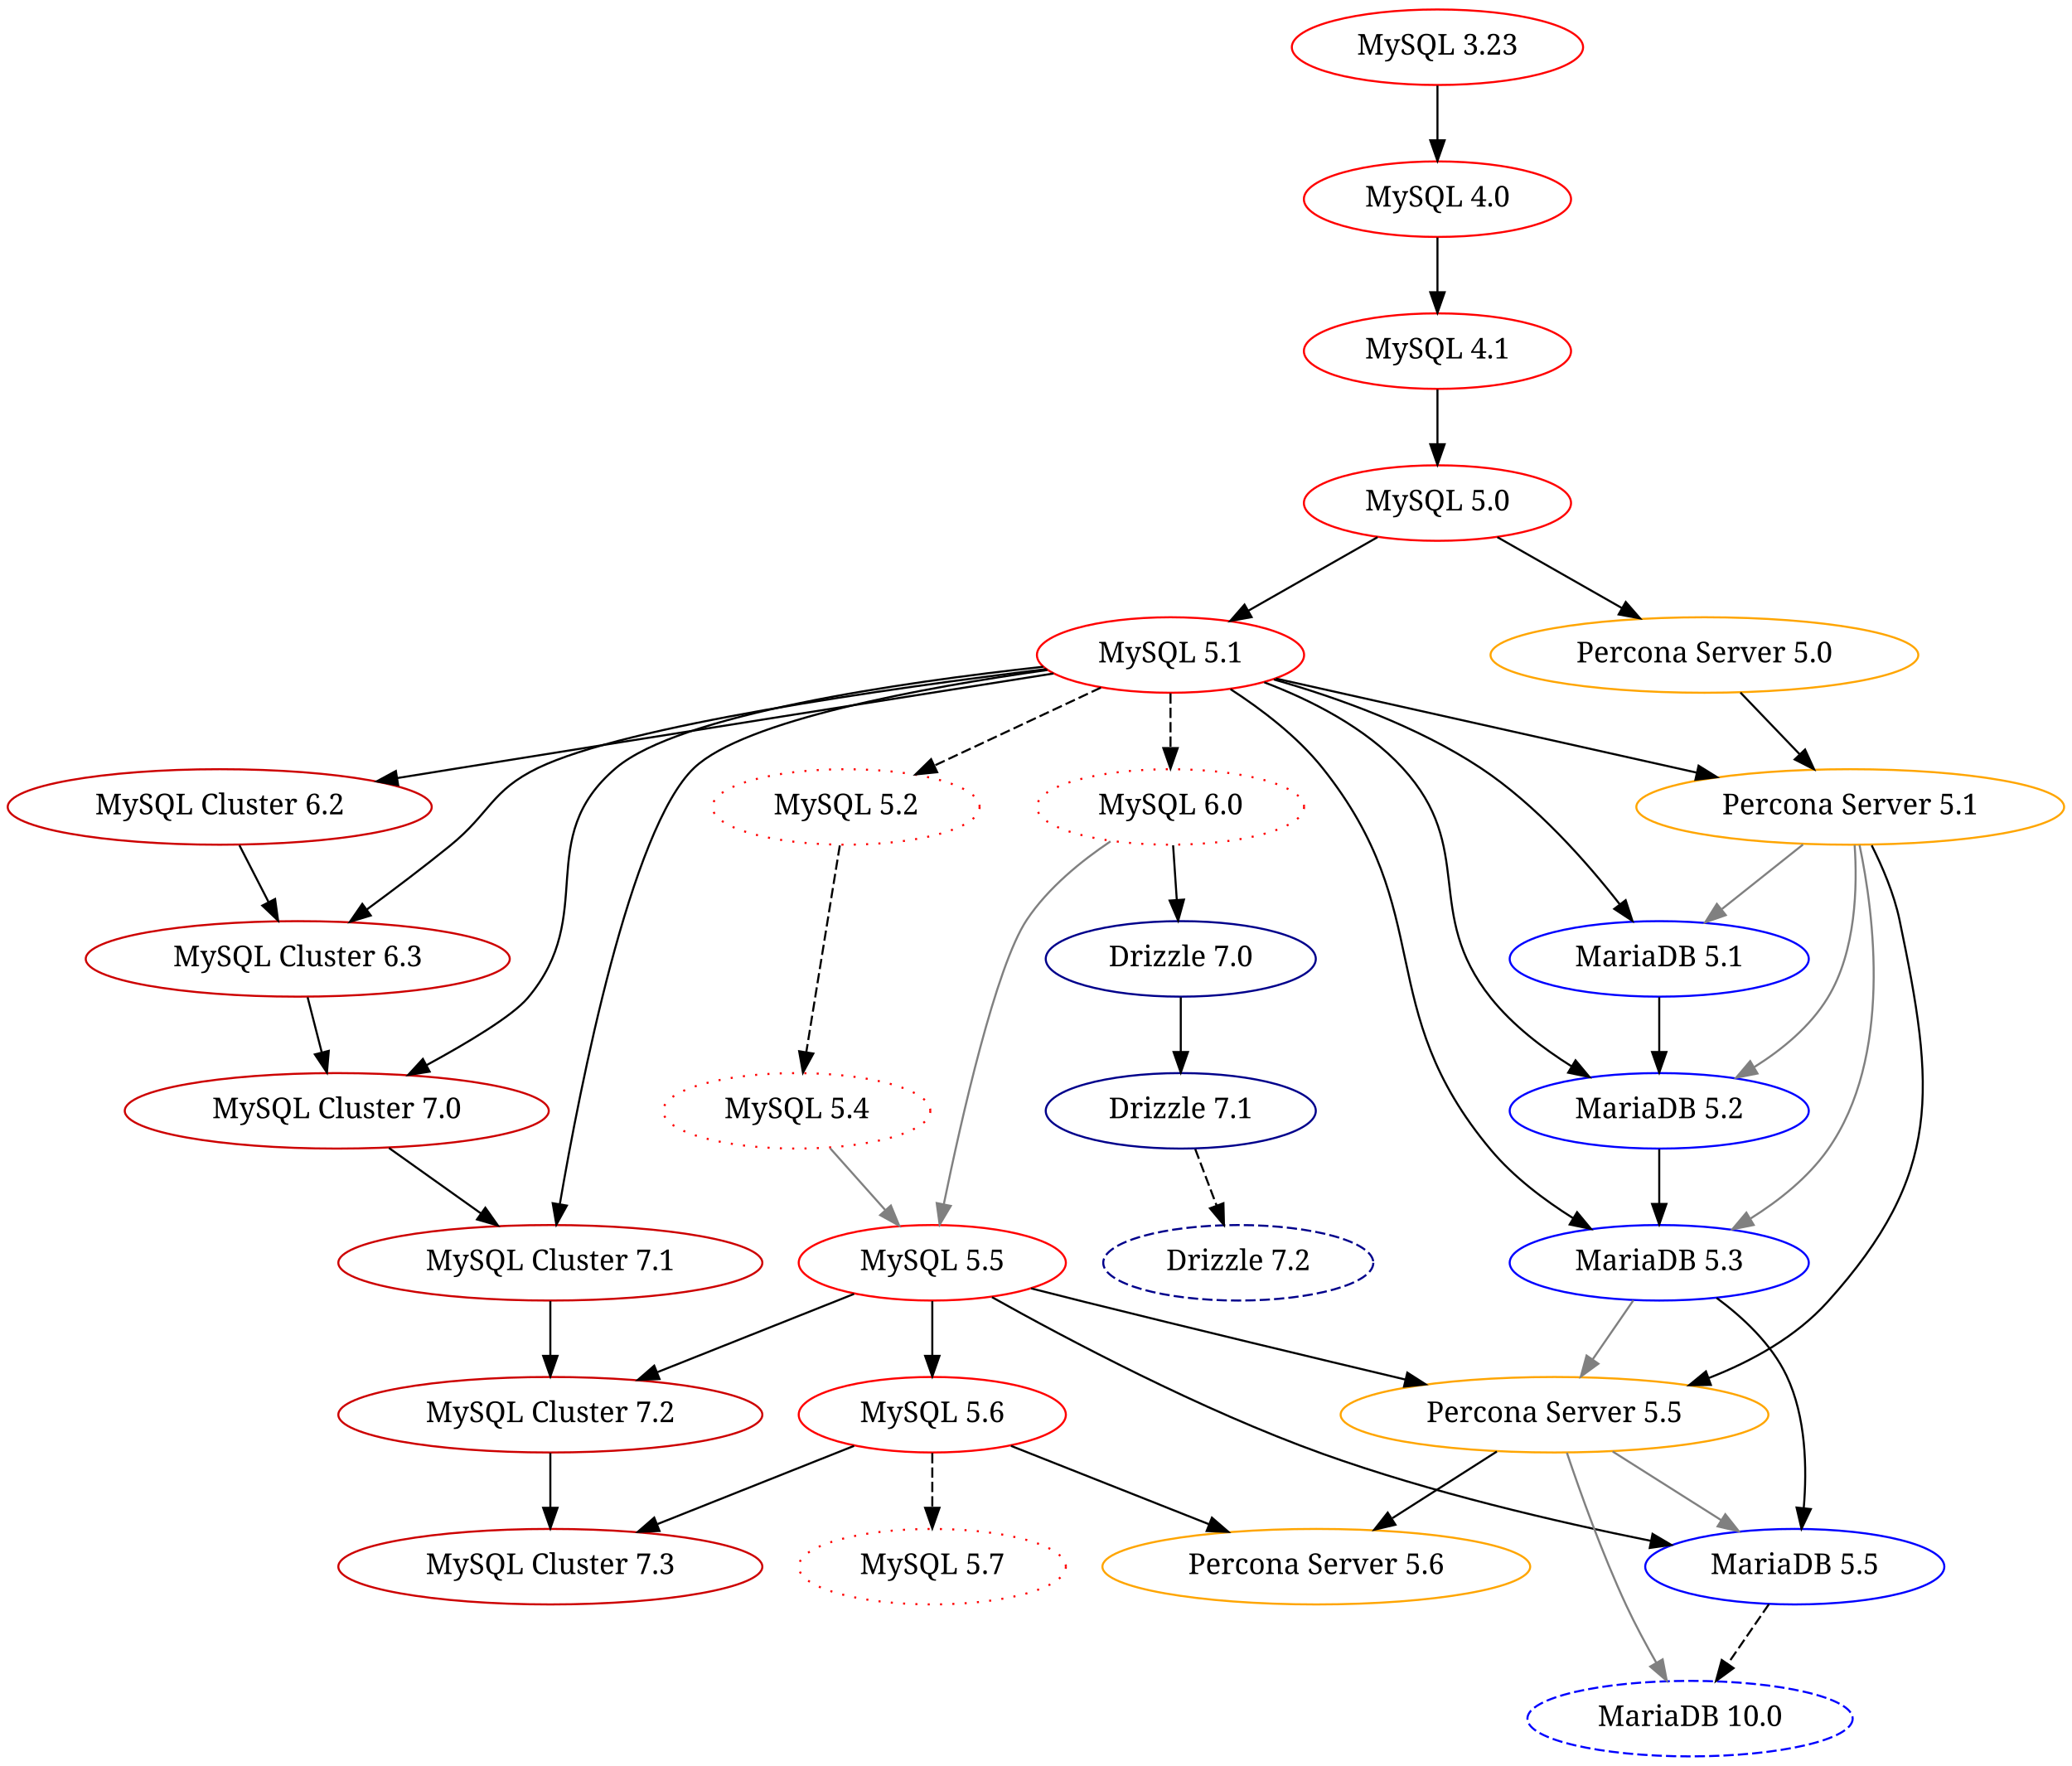
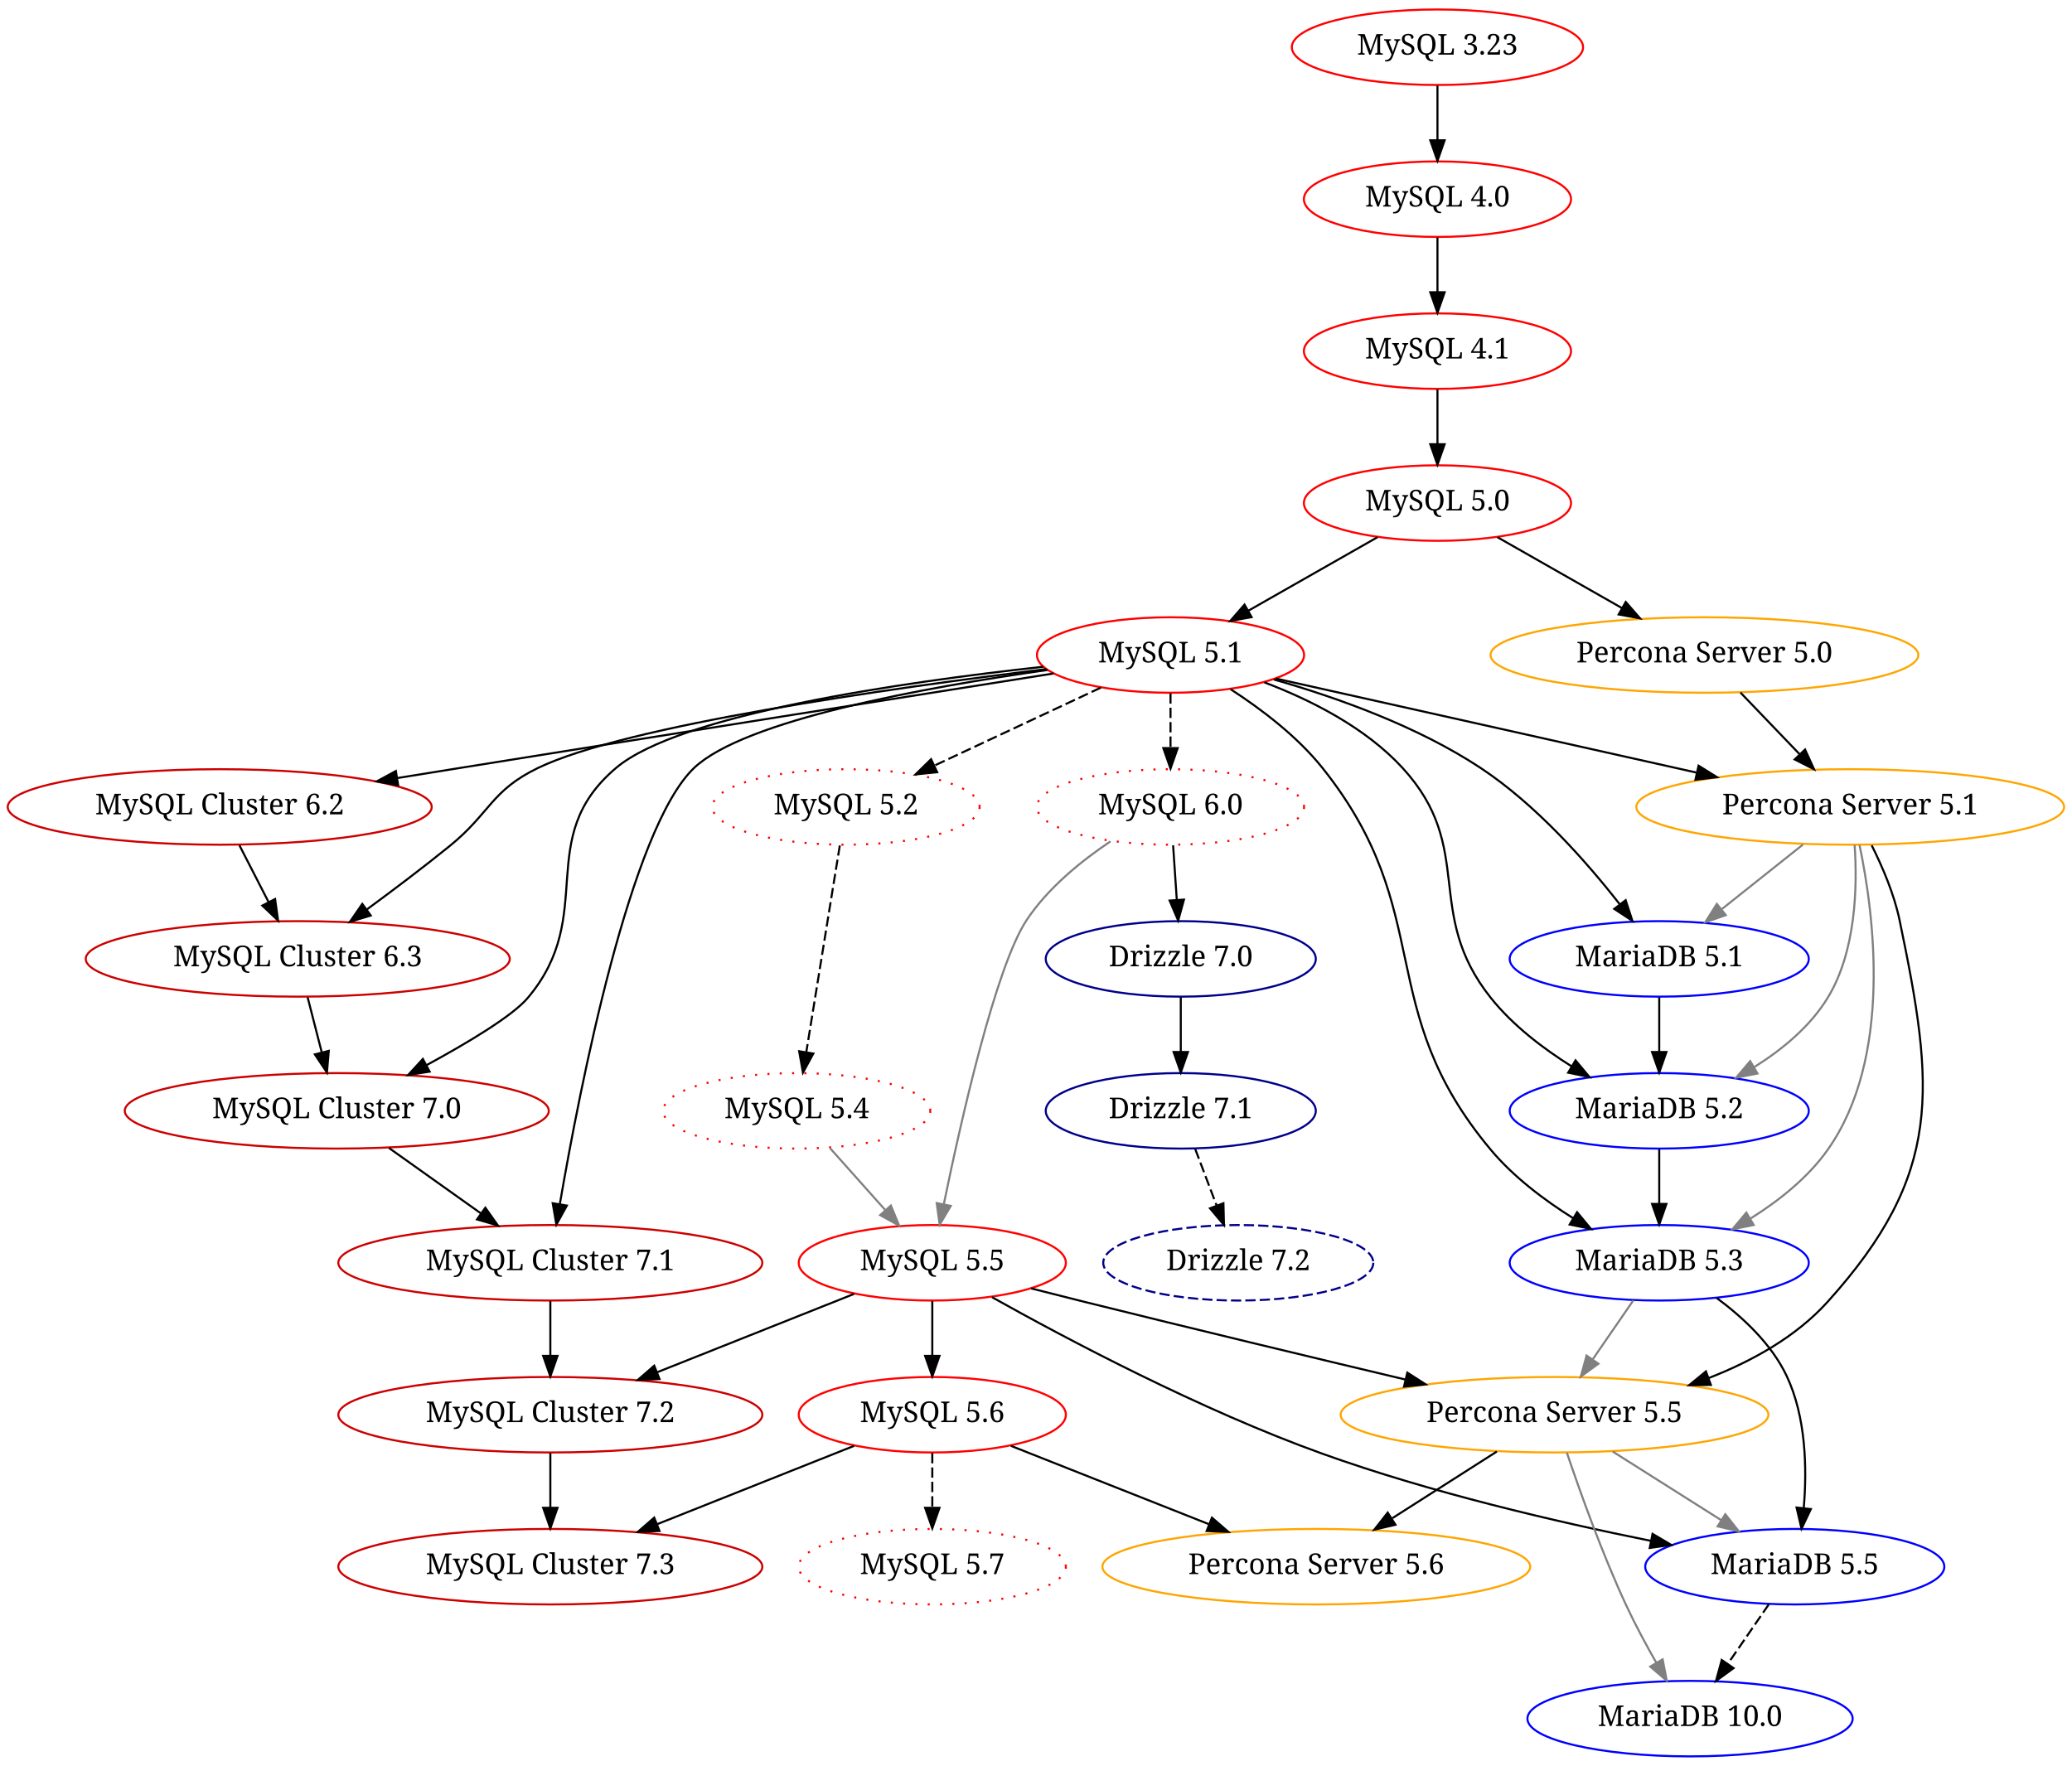
<svg xmlns="http://www.w3.org/2000/svg" width="1009pt" height="860pt" viewBox="0.00 0.00 1009.00 860.00">
  <g id="graph1" class="graph" transform="scale(1 1) rotate(0) translate(4 856)">
    <polygon fill="white" stroke="white" points="-4,5 -4,-856 1006,-856 1006,5 -4,5" />
    <g id="node1" class="node">
      <ellipse fill="none" stroke="red" cx="696" cy="-833" rx="70.918" ry="18.385" />
      <text text-anchor="middle" x="696" y="-829.4" font-family="Times Roman,serif" font-size="14.00">MySQL 3.23</text>
    </g>
    <g id="node2" class="node">
      <ellipse fill="none" stroke="red" cx="696" cy="-759" rx="65.054" ry="18.385" />
      <text text-anchor="middle" x="696" y="-755.4" font-family="Times Roman,serif" font-size="14.00">MySQL 4.0</text>
    </g>
    <g id="edge2" class="edge">
      <path fill="none" stroke="black" d="M696,-814.327C696,-806.264 696,-796.648 696,-787.711" />
      <polygon fill="black" stroke="black" points="699.5,-787.667 696,-777.667 692.5,-787.667 699.5,-787.667" />
    </g>
    <g id="node3" class="node">
      <ellipse fill="none" stroke="red" cx="696" cy="-685" rx="65.054" ry="18.385" />
      <text text-anchor="middle" x="696" y="-681.4" font-family="Times Roman,serif" font-size="14.00">MySQL 4.1</text>
    </g>
    <g id="edge4" class="edge">
      <path fill="none" stroke="black" d="M696,-740.327C696,-732.264 696,-722.648 696,-713.711" />
      <polygon fill="black" stroke="black" points="699.5,-713.667 696,-703.667 692.5,-713.667 699.5,-713.667" />
    </g>
    <g id="node4" class="node">
      <ellipse fill="none" stroke="red" cx="696" cy="-611" rx="65.054" ry="18.385" />
      <text text-anchor="middle" x="696" y="-607.4" font-family="Times Roman,serif" font-size="14.00">MySQL 5.0</text>
    </g>
    <g id="edge6" class="edge">
      <path fill="none" stroke="black" d="M696,-666.327C696,-658.264 696,-648.648 696,-639.711" />
      <polygon fill="black" stroke="black" points="699.5,-639.667 696,-629.667 692.5,-639.667 699.5,-639.667" />
    </g>
    <g id="node5" class="node">
      <ellipse fill="none" stroke="red" cx="566" cy="-537" rx="65.054" ry="18.385" />
      <text text-anchor="middle" x="566" y="-533.4" font-family="Times Roman,serif" font-size="14.00">MySQL 5.1</text>
    </g>
    <g id="edge8" class="edge">
      <path fill="none" stroke="black" d="M666.825,-594.393C648.259,-583.824 624.021,-570.028 603.963,-558.61" />
      <polygon fill="black" stroke="black" points="605.499,-555.457 595.077,-553.552 602.036,-561.54 605.499,-555.457" />
    </g>
    <g id="node60" class="node">
      <ellipse fill="none" stroke="orange" cx="826" cy="-537" rx="104.151" ry="18.385" />
      <text text-anchor="middle" x="826" y="-533.4" font-family="Times Roman,serif" font-size="14.00">Percona Server 5.0</text>
    </g>
    <g id="edge72" class="edge">
      <path fill="none" stroke="black" d="M725.175,-594.393C743.092,-584.194 766.291,-570.988 785.918,-559.816" />
      <polygon fill="black" stroke="black" points="787.693,-562.833 794.652,-554.844 784.23,-556.749 787.693,-562.833" />
    </g>
    <g id="node15" class="node">
      <ellipse fill="none" stroke="red" stroke-dasharray="1,5" cx="566" cy="-463" rx="65.054" ry="18.385" />
      <text text-anchor="middle" x="566" y="-459.4" font-family="Times Roman,serif" font-size="14.00">MySQL 6.0</text>
    </g>
    <g id="edge18" class="edge">
      <path fill="none" stroke="black" stroke-dasharray="5,2" d="M566,-518.327C566,-510.264 566,-500.648 566,-491.711" />
      <polygon fill="black" stroke="black" points="569.5,-491.667 566,-481.667 562.5,-491.667 569.5,-491.667" />
    </g>
    <g id="node17" class="node">
      <ellipse fill="none" stroke="red" stroke-dasharray="1,5" cx="408" cy="-463" rx="65.054" ry="18.385" />
      <text text-anchor="middle" x="408" y="-459.4" font-family="Times Roman,serif" font-size="14.00">MySQL 5.2</text>
    </g>
    <g id="edge16" class="edge">
      <path fill="none" stroke="black" stroke-dasharray="5,2" d="M532.105,-521.125C508.362,-510.005 476.445,-495.057 450.925,-483.104" />
      <polygon fill="black" stroke="black" points="452.379,-479.92 441.839,-478.849 449.41,-486.26 452.379,-479.92" />
    </g>
    <g id="node23" class="node">
      <ellipse fill="none" stroke="#cd0000" cx="103" cy="-463" rx="103.238" ry="18.385" />
      <text text-anchor="middle" x="103" y="-459.4" font-family="Times Roman,serif" font-size="14.00">MySQL Cluster 6.2</text>
    </g>
    <g id="edge24" class="edge">
      <path fill="none" stroke="black" d="M509.051,-528.007C440.471,-517.164 321.79,-498.355 220,-482 210.171,-480.421 199.879,-478.76 189.65,-477.105" />
      <polygon fill="black" stroke="black" points="189.892,-473.598 179.461,-475.455 188.773,-480.508 189.892,-473.598" />
    </g>
    <g id="node24" class="node">
      <ellipse fill="none" stroke="#cd0000" cx="141" cy="-389" rx="103.238" ry="18.385" />
      <text text-anchor="middle" x="141" y="-385.4" font-family="Times Roman,serif" font-size="14.00">MySQL Cluster 6.3</text>
    </g>
    <g id="edge26" class="edge">
      <path fill="none" stroke="black" d="M505.531,-530.137C428.642,-520.738 300.731,-502.653 258,-482 235.037,-470.901 234.808,-460.066 215,-444 202.048,-433.495 187.383,-422.432 174.544,-413.004" />
      <polygon fill="black" stroke="black" points="176.548,-410.134 166.406,-407.067 172.422,-415.789 176.548,-410.134" />
    </g>
    <g id="node25" class="node">
      <ellipse fill="none" stroke="#cd0000" cx="160" cy="-315" rx="103.238" ry="18.385" />
      <text text-anchor="middle" x="160" y="-311.4" font-family="Times Roman,serif" font-size="14.00">MySQL Cluster 7.0</text>
    </g>
    <g id="edge30" class="edge">
      <path fill="none" stroke="black" d="M504.024,-531.278C434.317,-523.677 326.804,-508.082 296,-482 255.307,-447.545 287.417,-410.725 253,-370 245.617,-361.264 224.163,-348.37 203.72,-337.262" />
      <polygon fill="black" stroke="black" points="205.228,-334.099 194.759,-332.467 201.925,-340.271 205.228,-334.099" />
    </g>
    <g id="node26" class="node">
      <ellipse fill="none" stroke="#cd0000" cx="264" cy="-241" rx="103.238" ry="18.385" />
      <text text-anchor="middle" x="264" y="-237.4" font-family="Times Roman,serif" font-size="14.00">MySQL Cluster 7.1</text>
    </g>
    <g id="edge34" class="edge">
      <path fill="none" stroke="black" d="M506.07,-529.704C445.815,-521.192 358.443,-505.252 334,-482 303.084,-452.589 278.497,-327.094 268.654,-269.769" />
      <polygon fill="black" stroke="black" points="272.05,-268.858 266.937,-259.579 265.147,-270.021 272.05,-268.858" />
    </g>
    <g id="node40" class="node">
      <ellipse fill="none" stroke="blue" cx="804" cy="-389" rx="72.832" ry="18.385" />
      <text text-anchor="middle" x="804" y="-385.4" font-family="Times Roman,serif" font-size="14.00">MariaDB 5.1</text>
    </g>
    <g id="edge46" class="edge">
      <path fill="none" stroke="black" d="M616.337,-525.081C647.09,-516.294 686.276,-502.306 717,-482 744.073,-464.107 768.701,-436.16 784.788,-415.57" />
      <polygon fill="black" stroke="black" points="787.645,-417.595 790.935,-407.524 782.083,-413.346 787.645,-417.595" />
    </g>
    <g id="node41" class="node">
      <ellipse fill="none" stroke="blue" cx="804" cy="-315" rx="72.832" ry="18.385" />
      <text text-anchor="middle" x="804" y="-311.4" font-family="Times Roman,serif" font-size="14.00">MariaDB 5.2</text>
    </g>
    <g id="edge50" class="edge">
      <path fill="none" stroke="black" d="M611.681,-523.693C634.501,-515.028 661.008,-501.617 679,-482 715.04,-442.704 688.752,-411.685 722,-370 732.622,-356.683 747.354,-345.417 761.404,-336.616" />
      <polygon fill="black" stroke="black" points="763.238,-339.598 770.021,-331.459 759.643,-333.591 763.238,-339.598" />
    </g>
    <g id="node42" class="node">
      <ellipse fill="none" stroke="blue" cx="804" cy="-241" rx="72.832" ry="18.385" />
      <text text-anchor="middle" x="804" y="-237.4" font-family="Times Roman,serif" font-size="14.00">MariaDB 5.3</text>
    </g>
    <g id="edge56" class="edge">
      <path fill="none" stroke="black" d="M595.224,-520.352C610.158,-510.688 627.721,-497.39 640,-482 696.345,-411.38 663.965,-365.238 722,-296 733.034,-282.836 747.993,-271.551 762.114,-262.691" />
      <polygon fill="black" stroke="black" points="763.991,-265.646 770.756,-257.492 760.383,-259.648 763.991,-265.646" />
    </g>
    <g id="node46" class="node">
      <ellipse fill="none" stroke="orange" cx="897" cy="-463" rx="104.151" ry="18.385" />
      <text text-anchor="middle" x="897" y="-459.4" font-family="Times Roman,serif" font-size="14.00">Percona Server 5.1</text>
    </g>
    <g id="edge74" class="edge">
      <path fill="none" stroke="black" d="M617.356,-525.519C672.254,-513.245 759.822,-493.668 822.337,-479.692" />
      <polygon fill="black" stroke="black" points="823.151,-483.096 832.147,-477.499 821.624,-476.265 823.151,-483.096" />
    </g>
    <g id="node6" class="node">
      <ellipse fill="none" stroke="red" cx="450" cy="-241" rx="65.054" ry="18.385" />
      <text text-anchor="middle" x="450" y="-237.4" font-family="Times Roman,serif" font-size="14.00">MySQL 5.5</text>
    </g>
    <g id="node7" class="node">
      <ellipse fill="none" stroke="red" cx="450" cy="-167" rx="65.054" ry="18.385" />
      <text text-anchor="middle" x="450" y="-163.4" font-family="Times Roman,serif" font-size="14.00">MySQL 5.6</text>
    </g>
    <g id="edge10" class="edge">
      <path fill="none" stroke="black" d="M450,-222.327C450,-214.264 450,-204.648 450,-195.711" />
      <polygon fill="black" stroke="black" points="453.5,-195.667 450,-185.667 446.5,-195.667 453.5,-195.667" />
    </g>
    <g id="node27" class="node">
      <ellipse fill="none" stroke="#cd0000" cx="264" cy="-167" rx="103.238" ry="18.385" />
      <text text-anchor="middle" x="264" y="-163.4" font-family="Times Roman,serif" font-size="14.00">MySQL Cluster 7.2</text>
    </g>
    <g id="edge38" class="edge">
      <path fill="none" stroke="black" d="M411.911,-225.846C384.291,-214.858 346.603,-199.864 316.184,-187.761" />
      <polygon fill="black" stroke="black" points="317.17,-184.387 306.585,-183.942 314.582,-190.891 317.17,-184.387" />
    </g>
    <g id="node43" class="node">
      <ellipse fill="none" stroke="blue" cx="870" cy="-93" rx="72.832" ry="18.385" />
      <text text-anchor="middle" x="870" y="-89.4" font-family="Times Roman,serif" font-size="14.00">MariaDB 5.5</text>
    </g>
    <g id="edge62" class="edge">
      <path fill="none" stroke="black" d="M479.063,-224.253C515.599,-203.798 580.726,-169.299 640,-148 692.375,-129.18 753.771,-114.87 799.95,-105.571" />
      <polygon fill="black" stroke="black" points="800.732,-108.984 809.86,-103.605 799.37,-102.118 800.732,-108.984" />
    </g>
    <g id="node56" class="node">
      <ellipse fill="none" stroke="orange" cx="753" cy="-167" rx="104.151" ry="18.385" />
      <text text-anchor="middle" x="753" y="-163.4" font-family="Times Roman,serif" font-size="14.00">Percona Server 5.5</text>
    </g>
    <g id="edge78" class="edge">
      <path fill="none" stroke="black" d="M498.138,-228.524C506.744,-226.327 515.633,-224.079 524,-222 576.201,-209.031 635.223,-194.867 680.272,-184.161" />
      <polygon fill="black" stroke="black" points="681.323,-187.509 690.244,-181.794 679.706,-180.698 681.323,-187.509" />
    </g>
    <g id="node18" class="node">
      <ellipse fill="none" stroke="red" stroke-dasharray="1,5" cx="450" cy="-93" rx="65.054" ry="18.385" />
      <text text-anchor="middle" x="450" y="-89.4" font-family="Times Roman,serif" font-size="14.00">MySQL 5.7</text>
    </g>
    <g id="edge22" class="edge">
      <path fill="none" stroke="black" stroke-dasharray="5,2" d="M450,-148.327C450,-140.264 450,-130.648 450,-121.711" />
      <polygon fill="black" stroke="black" points="453.5,-121.667 450,-111.667 446.5,-121.667 453.5,-121.667" />
    </g>
    <g id="node28" class="node">
      <ellipse fill="none" stroke="#cd0000" cx="264" cy="-93" rx="103.238" ry="18.385" />
      <text text-anchor="middle" x="264" y="-89.4" font-family="Times Roman,serif" font-size="14.00">MySQL Cluster 7.3</text>
    </g>
    <g id="edge42" class="edge">
      <path fill="none" stroke="black" d="M411.911,-151.846C384.291,-140.858 346.603,-125.864 316.184,-113.761" />
      <polygon fill="black" stroke="black" points="317.17,-110.387 306.585,-109.942 314.582,-116.891 317.17,-110.387" />
    </g>
    <g id="node61" class="node">
      <ellipse fill="none" stroke="orange" cx="637" cy="-93" rx="104.151" ry="18.385" />
      <text text-anchor="middle" x="637" y="-89.4" font-family="Times Roman,serif" font-size="14.00">Percona Server 5.6</text>
    </g>
    <g id="edge84" class="edge">
      <path fill="none" stroke="black" d="M488.293,-151.846C516.062,-140.858 553.952,-125.864 584.536,-113.761" />
      <polygon fill="black" stroke="black" points="586.176,-116.876 594.186,-109.942 583.6,-110.367 586.176,-116.876" />
    </g>
    <g id="node13" class="node">
      <ellipse fill="none" stroke="red" stroke-dasharray="1,5" cx="384" cy="-315" rx="65.054" ry="18.385" />
      <text text-anchor="middle" x="384" y="-311.4" font-family="Times Roman,serif" font-size="14.00">MySQL 5.4</text>
    </g>
    <g id="edge12" class="edge">
      <path fill="none" stroke="grey" d="M400.315,-296.708C408.387,-287.657 418.267,-276.579 427.084,-266.693" />
      <polygon fill="grey" stroke="grey" points="429.829,-268.874 433.873,-259.082 424.605,-264.215 429.829,-268.874" />
    </g>
    <g id="edge14" class="edge">
      <path fill="none" stroke="grey" d="M536.77,-446.238C522.559,-436.711 506.355,-423.572 496,-408 480.912,-385.309 464.134,-311.055 455.619,-269.613" />
      <polygon fill="grey" stroke="grey" points="459.005,-268.698 453.59,-259.592 452.144,-270.088 459.005,-268.698" />
    </g>
    <g id="node70" class="node">
      <ellipse fill="none" stroke="#00008b" cx="571" cy="-389" rx="65.761" ry="18.385" />
      <text text-anchor="middle" x="571" y="-385.4" font-family="Times Roman,serif" font-size="14.00">Drizzle 7.0</text>
    </g>
    <g id="edge88" class="edge">
      <path fill="none" stroke="black" d="M567.262,-444.327C567.806,-436.264 568.456,-426.648 569.06,-417.711" />
      <polygon fill="black" stroke="black" points="572.556,-417.881 569.739,-407.667 565.572,-417.409 572.556,-417.881" />
    </g>
    <g id="edge20" class="edge">
      <path fill="none" stroke="black" stroke-dasharray="5,2" d="M404.96,-444.256C400.849,-418.901 393.477,-373.439 388.662,-343.75" />
      <polygon fill="black" stroke="black" points="392.071,-342.903 387.015,-333.592 385.161,-344.023 392.071,-342.903" />
    </g>
    <g id="edge28" class="edge">
      <path fill="none" stroke="black" d="M112.589,-444.327C116.864,-436.001 121.99,-426.019 126.704,-416.84" />
      <polygon fill="black" stroke="black" points="129.959,-418.162 131.414,-407.667 123.732,-414.964 129.959,-418.162" />
    </g>
    <g id="edge32" class="edge">
      <path fill="none" stroke="black" d="M145.795,-370.327C147.887,-362.176 150.387,-352.438 152.703,-343.42" />
      <polygon fill="black" stroke="black" points="156.11,-344.224 155.207,-333.667 149.33,-342.483 156.11,-344.224" />
    </g>
    <g id="edge36" class="edge">
      <path fill="none" stroke="black" d="M185.441,-296.898C198.913,-287.312 215.637,-275.412 230.186,-265.06" />
      <polygon fill="black" stroke="black" points="232.342,-267.821 238.461,-259.172 228.284,-262.118 232.342,-267.821" />
    </g>
    <g id="edge40" class="edge">
      <path fill="none" stroke="black" d="M264,-222.327C264,-214.264 264,-204.648 264,-195.711" />
      <polygon fill="black" stroke="black" points="267.5,-195.667 264,-185.667 260.5,-195.667 267.5,-195.667" />
    </g>
    <g id="edge44" class="edge">
      <path fill="none" stroke="black" d="M264,-148.327C264,-140.264 264,-130.648 264,-121.711" />
      <polygon fill="black" stroke="black" points="267.5,-121.667 264,-111.667 260.5,-121.667 267.5,-121.667" />
    </g>
    <g id="edge52" class="edge">
      <path fill="none" stroke="black" d="M804,-370.327C804,-362.264 804,-352.648 804,-343.711" />
      <polygon fill="black" stroke="black" points="807.5,-343.667 804,-333.667 800.5,-343.667 807.5,-343.667" />
    </g>
    <g id="edge58" class="edge">
      <path fill="none" stroke="black" d="M804,-296.327C804,-288.264 804,-278.648 804,-269.711" />
      <polygon fill="black" stroke="black" points="807.5,-269.667 804,-259.667 800.5,-269.667 807.5,-269.667" />
    </g>
    <g id="edge64" class="edge">
      <path fill="none" stroke="black" d="M831.944,-223.889C844.73,-214.433 858.644,-201.462 866,-186 875.505,-166.023 875.988,-140.817 874.38,-121.688" />
      <polygon fill="black" stroke="black" points="877.832,-121.053 873.281,-111.485 870.872,-121.803 877.832,-121.053" />
    </g>
    <g id="edge82" class="edge">
      <path fill="none" stroke="grey" d="M791.393,-222.708C785.431,-214.057 778.193,-203.554 771.615,-194.01" />
      <polygon fill="grey" stroke="grey" points="774.373,-191.843 765.816,-185.596 768.609,-195.816 774.373,-191.843" />
    </g>
    <g id="node44" class="node">
-       <ellipse fill="none" stroke="blue" stroke-dasharray="5,2" cx="819" cy="-19" rx="79.196" ry="18.385" />
+       <ellipse fill="none" stroke="blue" cx="819" cy="-19" rx="79.196" ry="18.385" />
      <text text-anchor="middle" x="819" y="-15.4" font-family="Times Roman,serif" font-size="14.00">MariaDB 10.0</text>
    </g>
    <g id="edge68" class="edge">
      <path fill="none" stroke="black" stroke-dasharray="5,2" d="M857.393,-74.708C851.386,-65.991 844.083,-55.395 837.466,-45.794" />
      <polygon fill="black" stroke="black" points="840.195,-43.586 831.638,-37.338 834.431,-47.558 840.195,-43.586" />
    </g>
    <g id="edge48" class="edge">
      <path fill="none" stroke="grey" d="M874.011,-444.708C862.098,-435.228 847.39,-423.526 834.535,-413.297" />
      <polygon fill="grey" stroke="grey" points="836.408,-410.314 826.403,-406.826 832.049,-415.792 836.408,-410.314" />
    </g>
    <g id="edge54" class="edge">
      <path fill="none" stroke="grey" d="M899.149,-444.413C900.513,-424.517 899.911,-392.747 886,-370 877.49,-356.084 863.977,-344.915 850.356,-336.372" />
      <polygon fill="grey" stroke="grey" points="851.836,-333.183 841.441,-331.136 848.291,-339.218 851.836,-333.183" />
    </g>
    <g id="edge60" class="edge">
      <path fill="none" stroke="grey" d="M901.541,-444.41C908.498,-411.23 917.881,-341.07 886,-296 876.418,-282.454 862.358,-271.288 848.578,-262.64" />
      <polygon fill="grey" stroke="grey" points="849.998,-259.413 839.612,-257.32 846.426,-265.433 849.998,-259.413" />
    </g>
    <g id="edge80" class="edge">
      <path fill="none" stroke="black" d="M907.457,-444.298C912.648,-433.945 918.361,-420.646 921,-408 938.184,-325.656 942.335,-284.467 886,-222 870.69,-205.024 849.337,-193.157 828.215,-184.916" />
      <polygon fill="black" stroke="black" points="829.142,-181.528 818.549,-181.379 826.737,-188.102 829.142,-181.528" />
    </g>
    <g id="edge66" class="edge">
      <path fill="none" stroke="grey" d="M781.322,-149.087C797.218,-139.033 817.206,-126.391 834.18,-115.655" />
      <polygon fill="grey" stroke="grey" points="836.163,-118.542 842.744,-110.239 832.422,-112.626 836.163,-118.542" />
    </g>
    <g id="edge70" class="edge">
      <path fill="none" stroke="grey" d="M759.03,-148.482C765.44,-129.464 776.255,-99.169 788,-74 792.334,-64.711 797.639,-54.87 802.626,-46.118" />
      <polygon fill="grey" stroke="grey" points="805.658,-47.867 807.655,-37.462 799.605,-44.351 805.658,-47.867" />
    </g>
    <g id="edge86" class="edge">
      <path fill="none" stroke="black" d="M724.92,-149.087C709.644,-139.342 690.556,-127.165 674.073,-116.65" />
      <polygon fill="black" stroke="black" points="675.537,-113.432 665.224,-111.005 671.772,-119.334 675.537,-113.432" />
    </g>
    <g id="edge76" class="edge">
      <path fill="none" stroke="black" d="M843.551,-518.708C852.255,-509.636 862.913,-498.527 872.416,-488.623" />
      <polygon fill="black" stroke="black" points="875.007,-490.977 879.405,-481.338 869.956,-486.131 875.007,-490.977" />
    </g>
    <g id="node71" class="node">
      <ellipse fill="none" stroke="#00008b" cx="571" cy="-315" rx="65.761" ry="18.385" />
      <text text-anchor="middle" x="571" y="-311.4" font-family="Times Roman,serif" font-size="14.00">Drizzle 7.1</text>
    </g>
    <g id="edge90" class="edge">
      <path fill="none" stroke="black" d="M571,-370.327C571,-362.264 571,-352.648 571,-343.711" />
      <polygon fill="black" stroke="black" points="574.5,-343.667 571,-333.667 567.5,-343.667 574.5,-343.667" />
    </g>
    <g id="node72" class="node">
      <ellipse fill="none" stroke="#00008b" stroke-dasharray="5,2" cx="599" cy="-241" rx="65.761" ry="18.385" />
      <text text-anchor="middle" x="599" y="-237.4" font-family="Times Roman,serif" font-size="14.00">Drizzle 7.2</text>
    </g>
    <g id="edge92" class="edge">
      <path fill="none" stroke="black" stroke-dasharray="5,2" d="M578.066,-296.327C581.206,-288.026 584.97,-278.078 588.435,-268.921" />
      <polygon fill="black" stroke="black" points="591.768,-270.003 592.034,-259.411 585.221,-267.525 591.768,-270.003" />
    </g>
  </g>
</svg>
